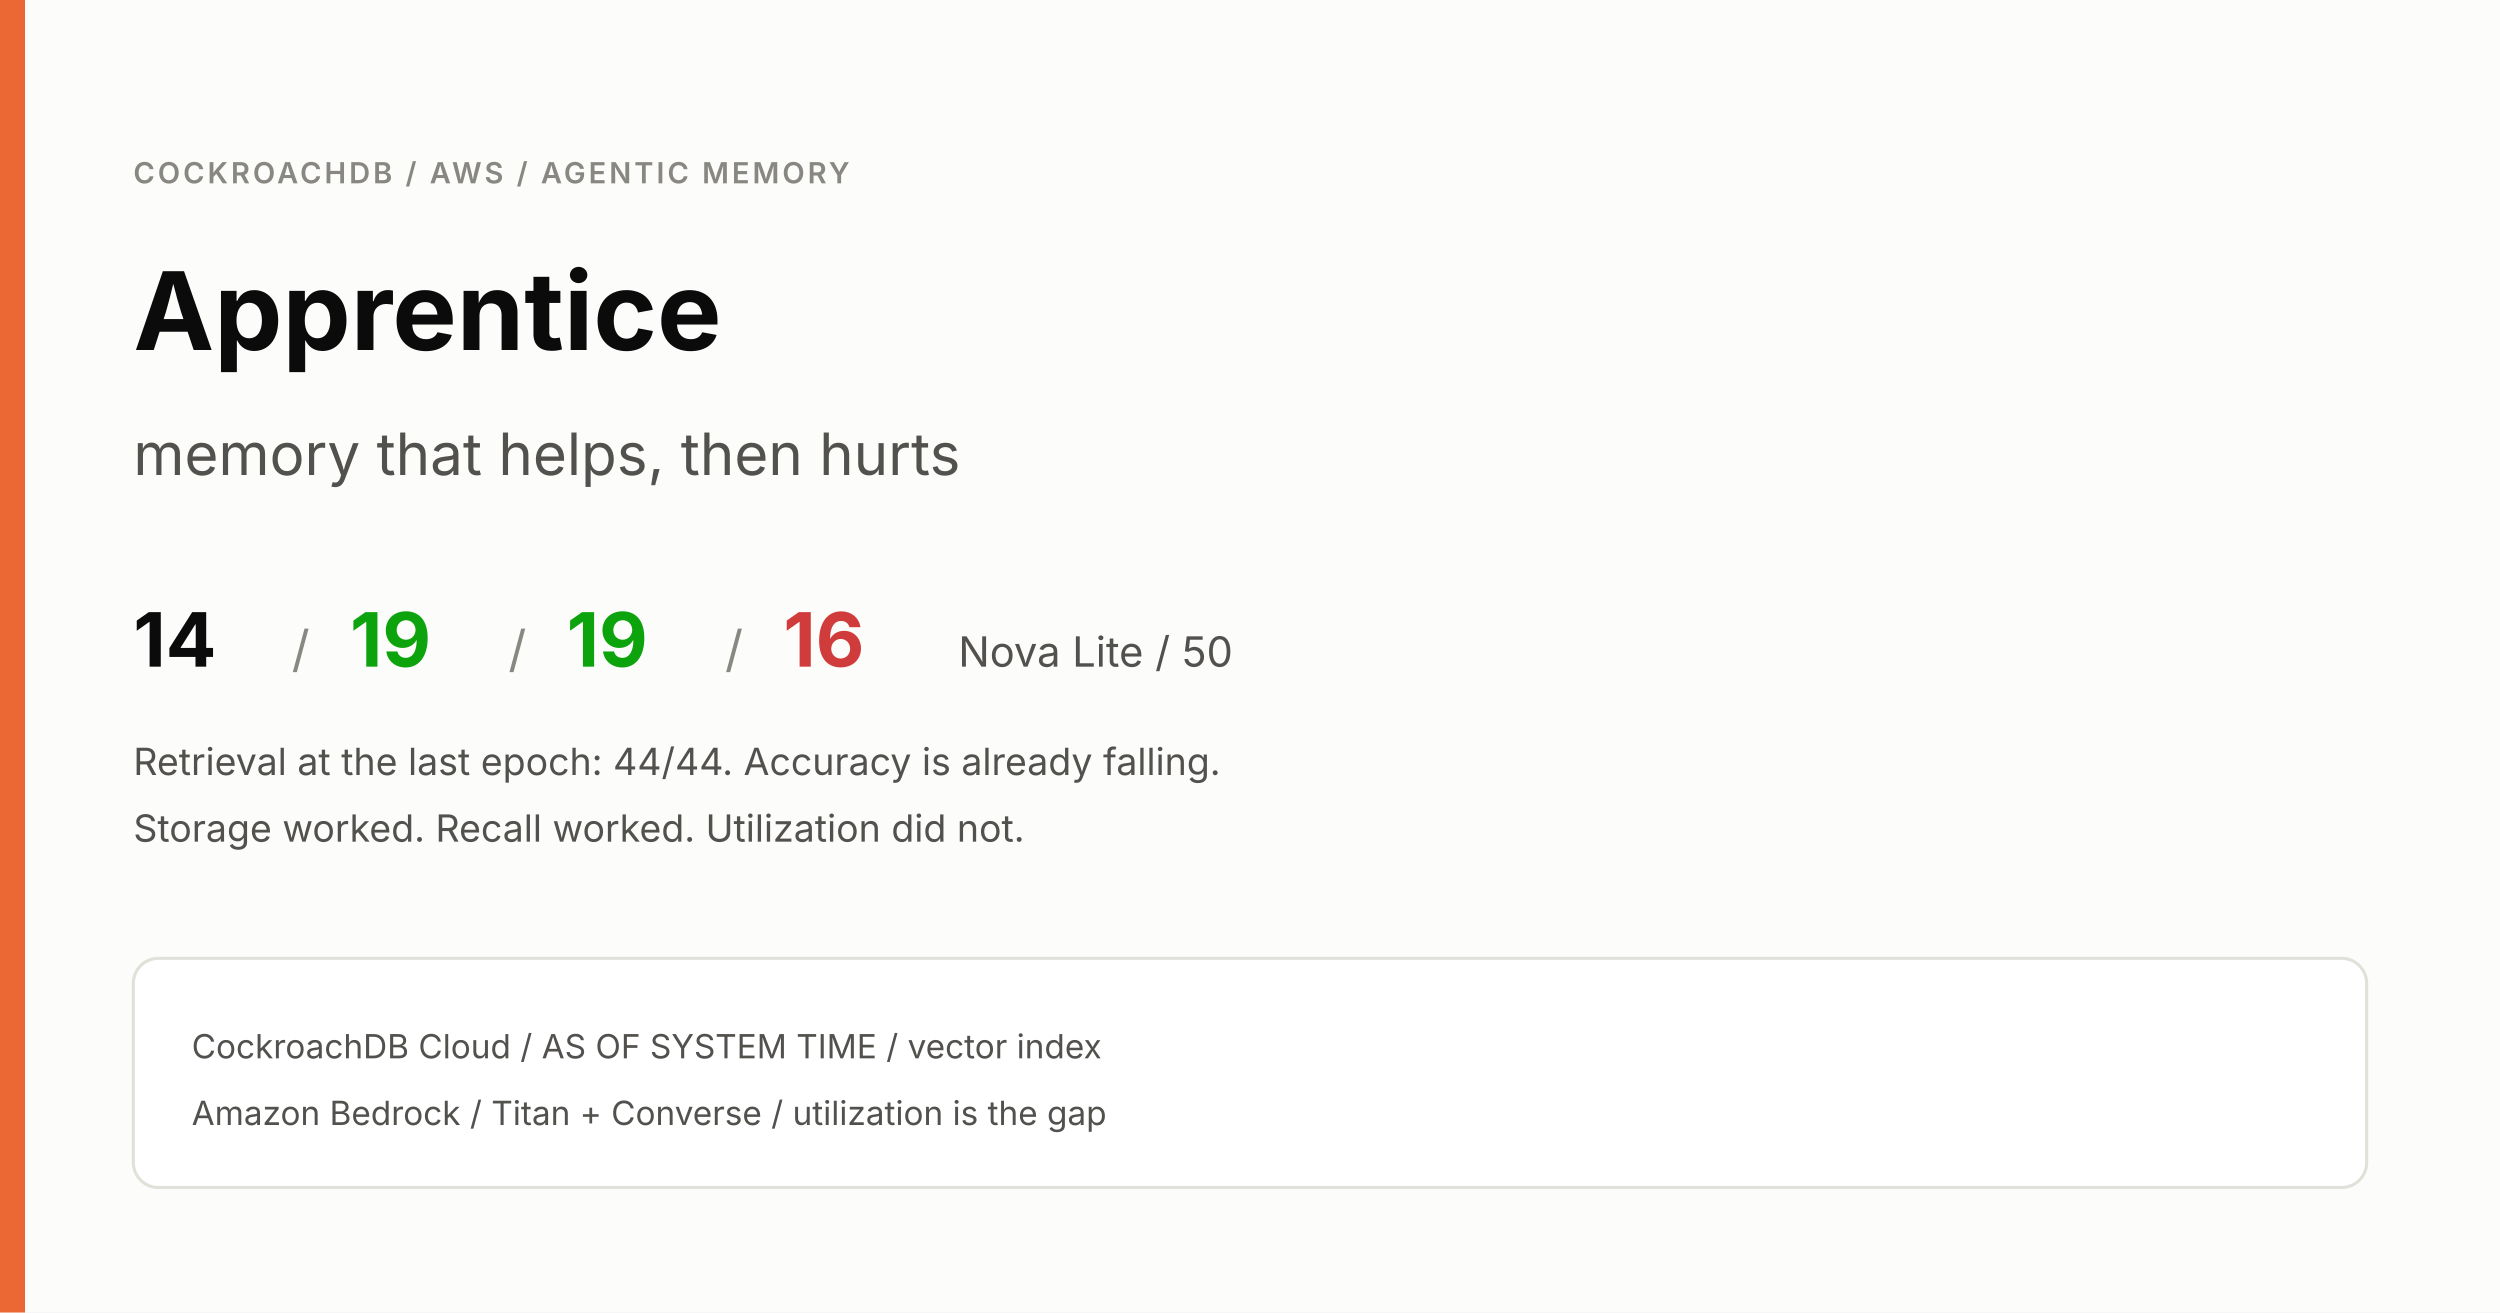
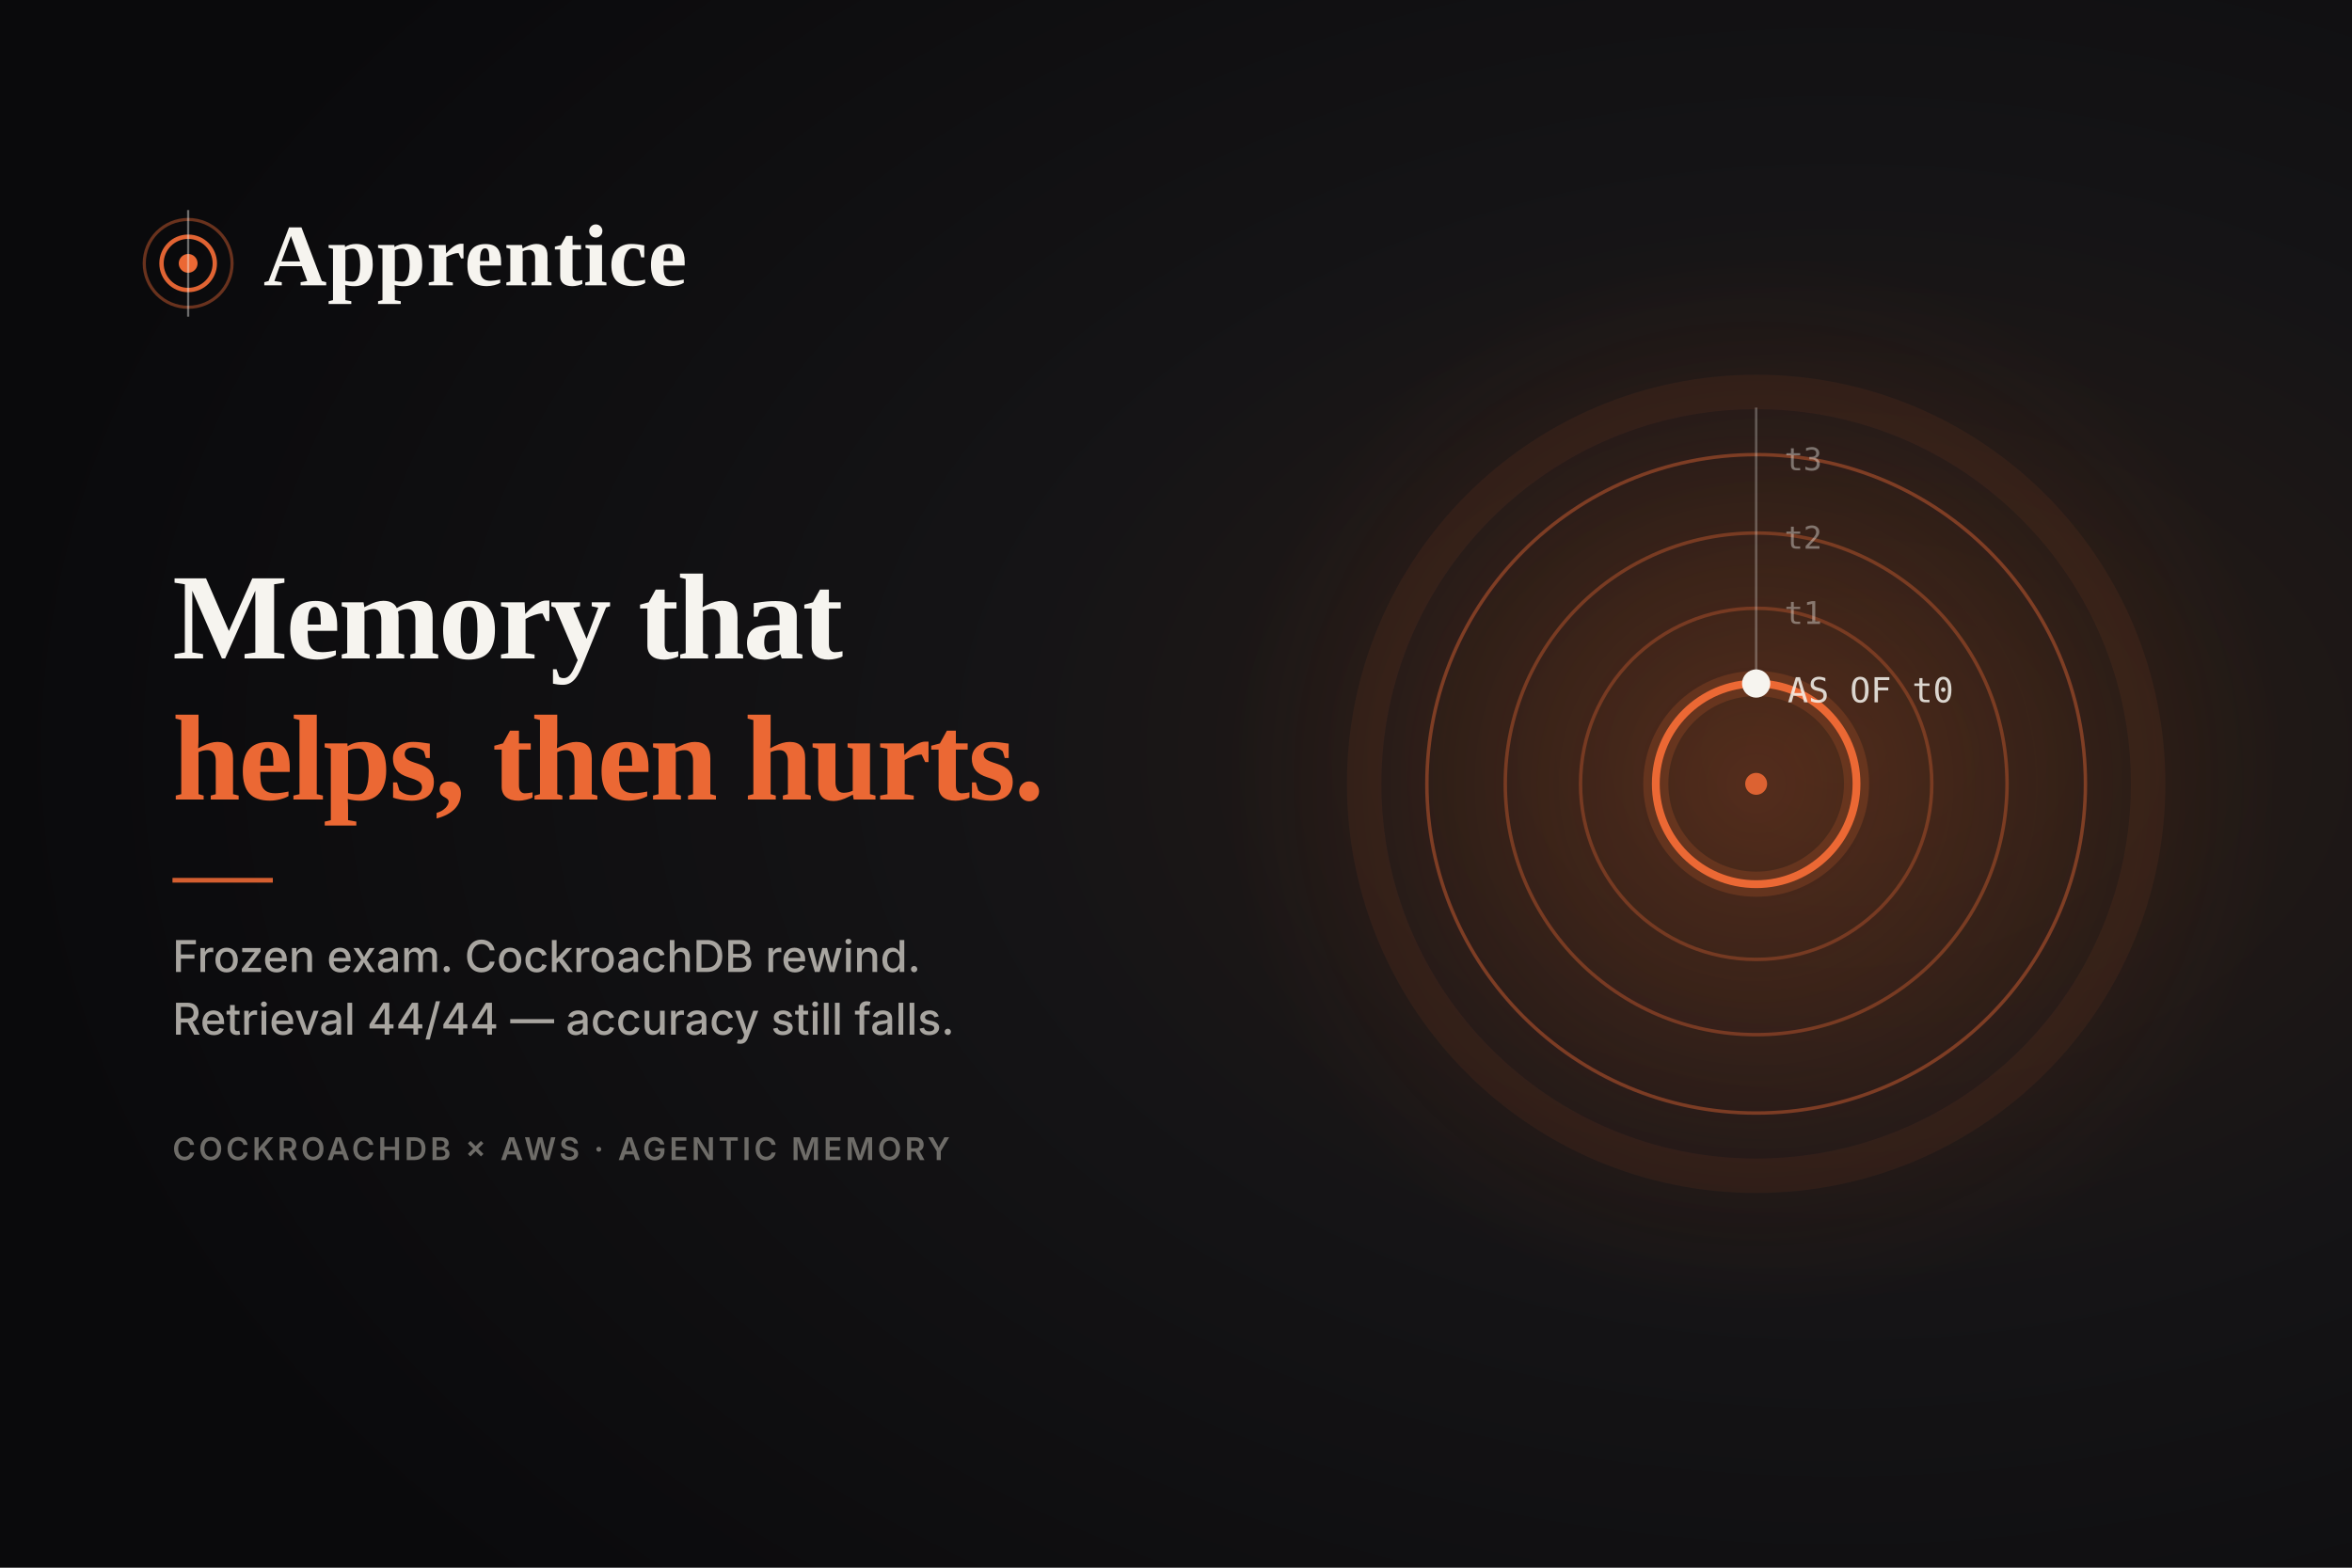
- <svg xmlns="http://www.w3.org/2000/svg" viewBox="0 0 1200 630" width="1200" height="630" font-family="system-ui, -apple-system, 'Segoe UI', sans-serif">
-   <rect width="1200" height="630" fill="#fcfcfb" />
-   <rect x="0" y="0" width="12" height="630" fill="#eb6834" />
-   <text x="64" y="88" font-size="14" font-weight="600" fill="#898781" letter-spacing="1.4">COCKROACHDB   /   AWS   /   AGENTIC MEMORY</text>
-   <text x="64" y="168" font-size="52" font-weight="700" fill="#0b0b0b">Apprentice</text>
-   <text x="64" y="228" font-size="28" fill="#52514e">memory that helps, then hurts</text>
-   <text x="64" y="320" font-size="36" font-weight="700" fill="#0b0b0b">14</text>
-   <text x="140" y="320" font-size="24" fill="#898781">/</text>
-   <text x="168" y="320" font-size="36" font-weight="700" fill="#0ca30c">19</text>
-   <text x="244" y="320" font-size="24" fill="#898781">/</text>
-   <text x="272" y="320" font-size="36" font-weight="700" fill="#0ca30c">19</text>
-   <text x="348" y="320" font-size="24" fill="#898781">/</text>
-   <text x="376" y="320" font-size="36" font-weight="700" fill="#d03b3b">16</text>
-   <text x="460" y="320" font-size="20" fill="#52514e">Nova Lite / 50</text>
-   <text x="64" y="372" font-size="18" fill="#52514e">Retrieval at the last epoch: 44/44. Accuracy is already falling.</text>
-   <text x="64" y="404" font-size="18" fill="#52514e">Storage worked. Recall worked. Utilization did not.</text>
-   <rect x="64" y="460" width="1072" height="110" rx="12" fill="#ffffff" stroke="#e1e0d9" stroke-width="1.5" />
-   <text x="92" y="508" font-size="16" fill="#52514e">CockroachDB Cloud   /   AS OF SYSTEM TIME   /   vector index</text>
-   <text x="92" y="540" font-size="16" fill="#52514e">Amazon Bedrock   /   Titan + Converse   /   utilization is the gap</text>
+ <svg xmlns="http://www.w3.org/2000/svg" width="1500" height="1000" viewBox="0 0 1500 1000">
+   <defs>
+     <radialGradient id="bg" cx="0.78" cy="0.48" r="0.78">
+       <stop offset="0%" stop-color="#2b1d15" />
+       <stop offset="45%" stop-color="#151416" />
+       <stop offset="100%" stop-color="#0a0a0c" />
+     </radialGradient>
+     <radialGradient id="halo" cx="0.5" cy="0.5" r="0.5">
+       <stop offset="0%" stop-color="#eb6834" stop-opacity="0.22" />
+       <stop offset="70%" stop-color="#eb6834" stop-opacity="0.05" />
+       <stop offset="100%" stop-color="#eb6834" stop-opacity="0" />
+     </radialGradient>
+   </defs>
+   <rect width="1500" height="1000" fill="url(#bg)" />
+   <circle cx="1120" cy="500" r="340" fill="url(#halo)" />
+   <g transform="translate(1120,500)">
+     <circle r="250" fill="none" stroke="#eb6834" stroke-width="22" opacity="0.07" />
+     <g fill="none" stroke="#eb6834">
+       <circle r="210" stroke-width="2.2" opacity="0.42" />
+       <circle r="160" stroke-width="2.2" opacity="0.36" />
+       <circle r="112" stroke-width="2.2" opacity="0.32" />
+     </g>
+     <circle r="64" fill="none" stroke="#eb6834" stroke-width="16" opacity="0.18" />
+     <circle r="64" fill="none" stroke="#eb6834" stroke-width="5" opacity="1" />
+     <circle r="7" fill="#eb6834" opacity="0.9" />
+     <line x1="0" y1="-240" x2="0" y2="-64" stroke="#f6f4ef" stroke-width="1.6" opacity="0.28" />
+     <circle cy="-64" r="9" fill="#f6f4ef" />
+     <g font-family="ui-monospace, Menlo, monospace" font-size="20" fill="#f6f4ef">
+       <text x="18" y="-200" opacity="0.4">t3</text>
+       <text x="18" y="-150" opacity="0.4">t2</text>
+       <text x="18" y="-102" opacity="0.4">t1</text>
+       <text x="20" y="-52" opacity="0.85" font-size="22">AS OF t0</text>
+     </g>
+   </g>
+   <g transform="translate(120,168)">
+     <circle r="28" fill="none" stroke="#eb6834" stroke-width="2" opacity="0.42" />
+     <circle r="17" fill="none" stroke="#eb6834" stroke-width="2.8" opacity="0.95" />
+     <circle r="6" fill="#eb6834" />
+     <line x1="0" y1="-34" x2="0" y2="34" stroke="#f6f4ef" stroke-width="1.4" opacity="0.42" />
+   </g>
+   <text x="168" y="182" font-family="Georgia, 'Times New Roman', serif" font-size="56" font-weight="700" letter-spacing="0.4" fill="#f6f4ef">Apprentice</text>
+   <g font-family="Georgia, 'Times New Roman', serif" font-weight="700" letter-spacing="-1.2">
+     <text x="110" y="420" font-size="78" fill="#f6f4ef">Memory that</text>
+     <text x="110" y="510" font-size="78" fill="#eb6834">helps, then hurts.</text>
+   </g>
+   <g font-family="system-ui, -apple-system, 'Segoe UI', sans-serif">
+     <rect x="110" y="560" width="64" height="3" fill="#eb6834" opacity="0.9" />
+     <text x="110" y="620" font-size="28" font-weight="500" fill="#a8a5a0">Frozen exam. CockroachDB rewind.</text>
+     <text x="110" y="660" font-size="28" font-weight="500" fill="#a8a5a0">Retrieval 44/44 — accuracy still falls.</text>
+     <text x="110" y="740" font-size="20" font-weight="600" fill="#6e6c68" letter-spacing="2">COCKROACHDB × AWS · AGENTIC MEMORY</text>
+   </g>
</svg>
